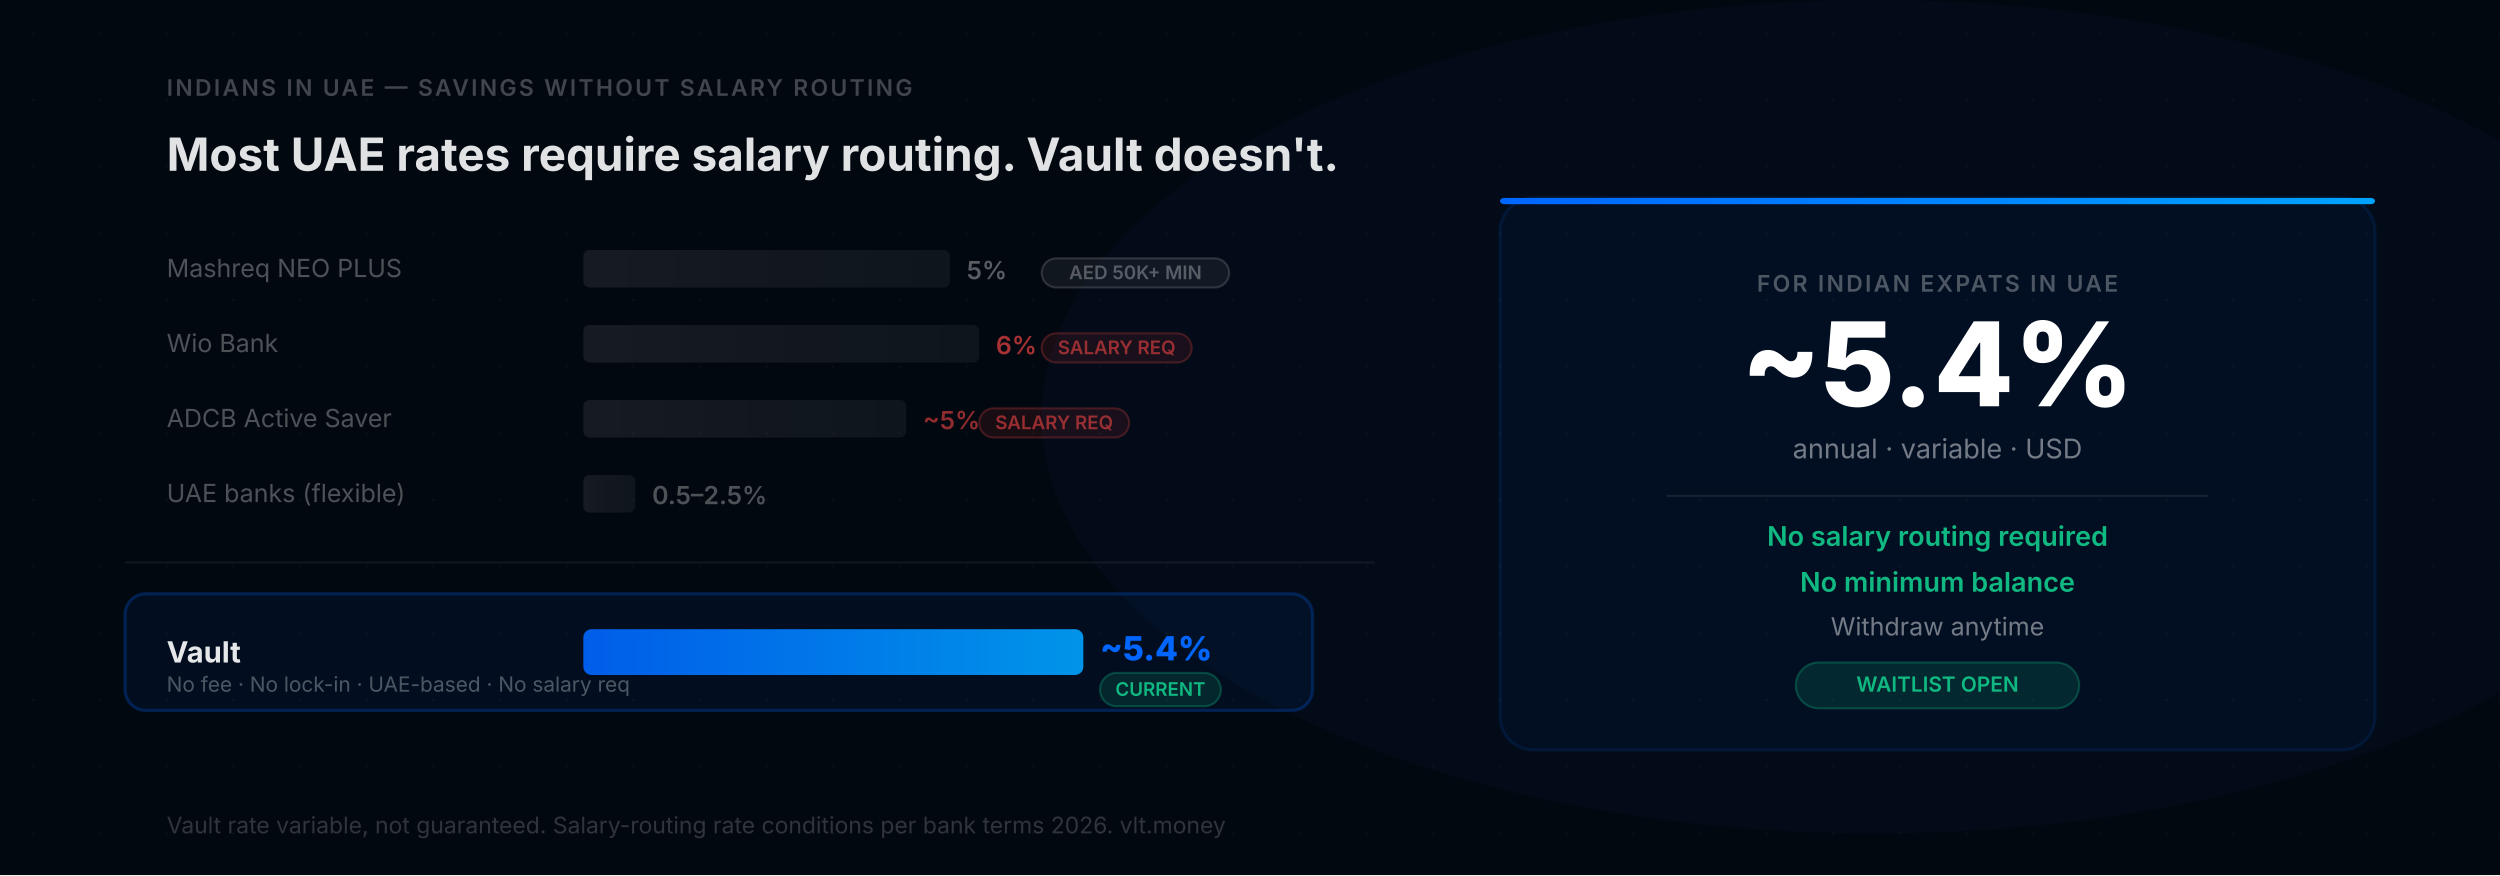
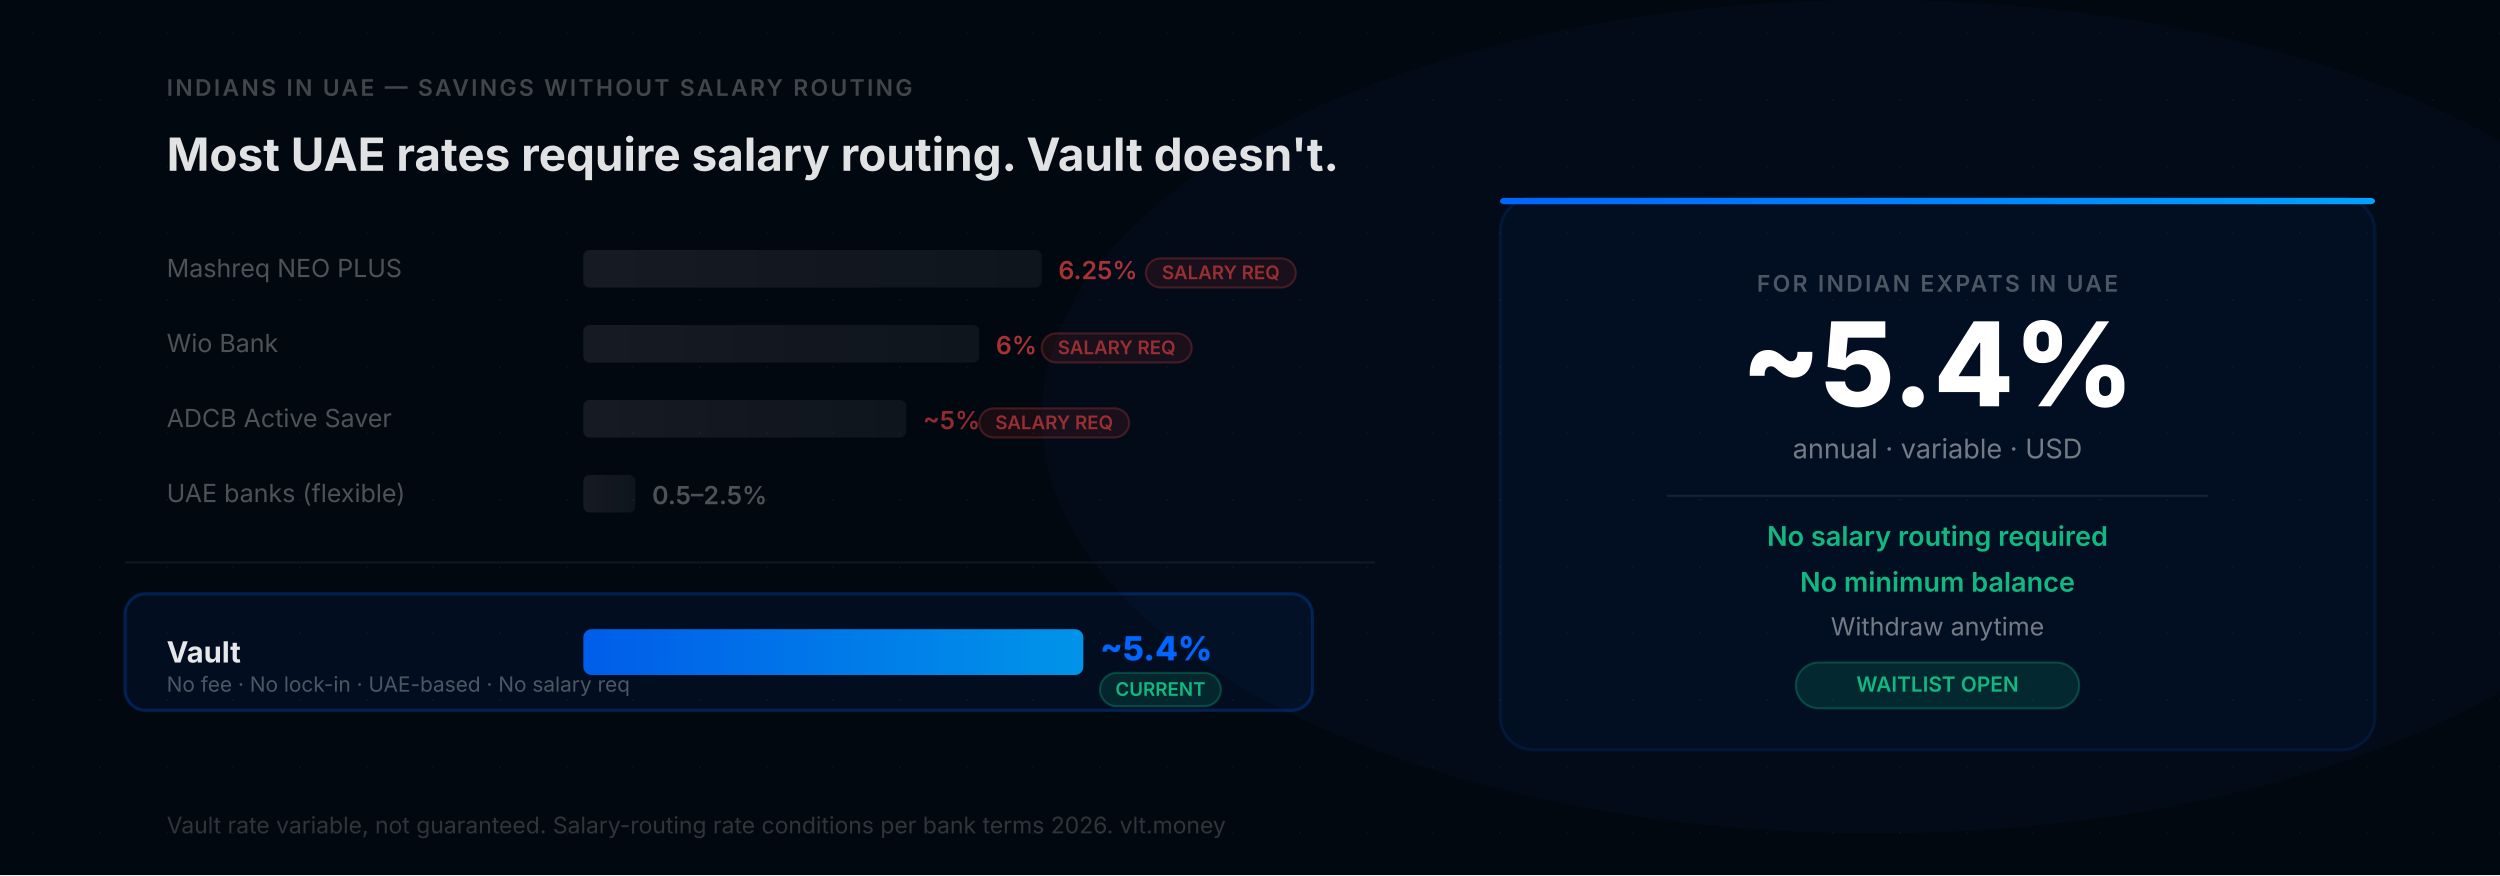
<svg xmlns="http://www.w3.org/2000/svg" viewBox="0 0 1200 420" width="1200" height="420">
  <defs>
    <pattern id="grid" width="32" height="32" patternUnits="userSpaceOnUse">
      <circle cx="16" cy="16" r="0.5" fill="rgba(255,255,255,0.04)" />
    </pattern>
    <linearGradient id="vaultBar" x1="0" y1="0" x2="1" y2="0">
      <stop offset="0%" stop-color="#0066FF" />
      <stop offset="100%" stop-color="#00A3FF" />
    </linearGradient>
    <linearGradient id="dimBar" x1="0" y1="0" x2="1" y2="0">
      <stop offset="0%" stop-color="rgba(255,255,255,0.08)" />
      <stop offset="100%" stop-color="rgba(255,255,255,0.05)" />
    </linearGradient>
  </defs>
  <rect width="1200" height="420" fill="#020810" />
  <rect width="1200" height="420" fill="url(#grid)" />
  <ellipse cx="900" cy="200" rx="400" ry="200" fill="rgba(0,102,255,0.03)" />
  <text x="80" y="46" font-family="Inter, system-ui, sans-serif" font-size="11" font-weight="600" letter-spacing="0.1em" fill="rgba(255,255,255,0.25)">INDIANS IN UAE — SAVINGS WITHOUT SALARY ROUTING</text>
  <text x="80" y="82" font-family="Inter, system-ui, sans-serif" font-size="22" font-weight="700" fill="rgba(255,255,255,0.88)">Most UAE rates require salary routing. Vault doesn't.</text>
  <text x="80" y="133" font-family="Inter, system-ui, sans-serif" font-size="12" fill="rgba(255,255,255,0.3)">Mashreq NEO PLUS</text>
-   <rect x="280" y="120" width="176" height="18" rx="3" fill="url(#dimBar)" />
-   <text x="464" y="134" font-family="Inter, system-ui, sans-serif" font-size="12" font-weight="600" fill="rgba(255,255,255,0.35)">5%</text>
-   <rect x="500" y="124" width="90" height="14" rx="7" fill="rgba(255,255,255,0.06)" stroke="rgba(255,255,255,0.15)" stroke-width="1" />
-   <text x="545" y="134" font-family="Inter, system-ui, sans-serif" font-size="9" font-weight="600" fill="rgba(255,255,255,0.3)" text-anchor="middle">AED 50K+ MIN</text>
+   <rect x="280" y="120" width="220" height="18" rx="3" fill="url(#dimBar)" />
+   <text x="508" y="134" font-family="Inter, system-ui, sans-serif" font-size="12" font-weight="600" fill="rgba(239,68,68,0.7)">6.25%</text>
+   <rect x="550" y="124" width="72" height="14" rx="7" fill="rgba(239,68,68,0.1)" stroke="rgba(239,68,68,0.25)" stroke-width="1" />
+   <text x="586" y="134" font-family="Inter, system-ui, sans-serif" font-size="9" font-weight="600" fill="rgba(239,68,68,0.6)" text-anchor="middle">SALARY REQ</text>
  <text x="80" y="169" font-family="Inter, system-ui, sans-serif" font-size="12" fill="rgba(255,255,255,0.3)">Wio Bank</text>
  <rect x="280" y="156" width="190" height="18" rx="3" fill="url(#dimBar)" />
  <text x="478" y="170" font-family="Inter, system-ui, sans-serif" font-size="12" font-weight="600" fill="rgba(239,68,68,0.7)">6%</text>
  <rect x="500" y="160" width="72" height="14" rx="7" fill="rgba(239,68,68,0.1)" stroke="rgba(239,68,68,0.25)" stroke-width="1" />
  <text x="536" y="170" font-family="Inter, system-ui, sans-serif" font-size="9" font-weight="600" fill="rgba(239,68,68,0.6)" text-anchor="middle">SALARY REQ</text>
  <text x="80" y="205" font-family="Inter, system-ui, sans-serif" font-size="12" fill="rgba(255,255,255,0.3)">ADCB Active Saver</text>
  <rect x="280" y="192" width="155" height="18" rx="3" fill="url(#dimBar)" />
  <text x="443" y="206" font-family="Inter, system-ui, sans-serif" font-size="12" font-weight="600" fill="rgba(239,68,68,0.6)">~5%</text>
  <rect x="470" y="196" width="72" height="14" rx="7" fill="rgba(239,68,68,0.1)" stroke="rgba(239,68,68,0.25)" stroke-width="1" />
  <text x="506" y="206" font-family="Inter, system-ui, sans-serif" font-size="9" font-weight="600" fill="rgba(239,68,68,0.6)" text-anchor="middle">SALARY REQ</text>
  <text x="80" y="241" font-family="Inter, system-ui, sans-serif" font-size="12" fill="rgba(255,255,255,0.3)">UAE banks (flexible)</text>
  <rect x="280" y="228" width="25" height="18" rx="3" fill="url(#dimBar)" />
  <text x="313" y="242" font-family="Inter, system-ui, sans-serif" font-size="12" font-weight="600" fill="rgba(255,255,255,0.3)">0.5–2.5%</text>
  <line x1="60" y1="270" x2="660" y2="270" stroke="rgba(255,255,255,0.06)" stroke-width="1" />
  <rect x="60" y="285" width="570" height="56" rx="10" fill="rgba(0,102,255,0.07)" stroke="rgba(0,102,255,0.25)" stroke-width="1.5" />
  <text x="80" y="318" font-family="Inter, system-ui, sans-serif" font-size="14" font-weight="700" fill="rgba(255,255,255,0.9)">Vault</text>
  <text x="80" y="332" font-family="Inter, system-ui, sans-serif" font-size="10" fill="rgba(255,255,255,0.3)">No fee · No lock-in · UAE-based · No salary req</text>
  <rect x="280" y="302" width="240" height="22" rx="4" fill="url(#vaultBar)" opacity="0.9" />
  <text x="528" y="317" font-family="Inter, system-ui, sans-serif" font-size="16" font-weight="800" fill="#0066FF">~5.4%</text>
  <rect x="528" y="323" width="58" height="16" rx="8" fill="rgba(16,185,129,0.15)" stroke="rgba(16,185,129,0.3)" stroke-width="1" />
  <text x="557" y="334" font-family="Inter, system-ui, sans-serif" font-size="9" font-weight="600" fill="#10B981" text-anchor="middle">CURRENT</text>
  <rect x="720" y="95" width="420" height="265" rx="16" fill="rgba(0,102,255,0.05)" stroke="rgba(0,102,255,0.12)" stroke-width="1.5" />
  <rect x="720" y="95" width="420" height="3" rx="2" fill="url(#vaultBar)" />
  <text x="930" y="140" font-family="Inter, system-ui, sans-serif" font-size="11" font-weight="600" letter-spacing="0.1em" fill="rgba(255,255,255,0.3)" text-anchor="middle">FOR INDIAN EXPATS IN UAE</text>
  <text x="930" y="195" font-family="Inter, system-ui, sans-serif" font-size="56" font-weight="800" fill="#FFFFFF" text-anchor="middle">~5.4%</text>
  <text x="930" y="220" font-family="Inter, system-ui, sans-serif" font-size="13" fill="rgba(255,255,255,0.45)" text-anchor="middle">annual · variable · USD</text>
  <line x1="800" y1="238" x2="1060" y2="238" stroke="rgba(255,255,255,0.08)" stroke-width="1" />
  <text x="930" y="262" font-family="Inter, system-ui, sans-serif" font-size="13" font-weight="600" fill="#10B981" text-anchor="middle">No salary routing required</text>
  <text x="930" y="284" font-family="Inter, system-ui, sans-serif" font-size="13" font-weight="600" fill="#10B981" text-anchor="middle">No minimum balance</text>
  <text x="930" y="305" font-family="Inter, system-ui, sans-serif" font-size="12" fill="rgba(255,255,255,0.45)" text-anchor="middle">Withdraw anytime</text>
  <rect x="862" y="318" width="136" height="22" rx="11" fill="rgba(16,185,129,0.15)" stroke="rgba(16,185,129,0.3)" stroke-width="1" />
  <text x="930" y="332" font-family="Inter, system-ui, sans-serif" font-size="10" font-weight="600" fill="#10B981" text-anchor="middle">WAITLIST OPEN</text>
  <text x="80" y="400" font-family="Inter, system-ui, sans-serif" font-size="11" fill="rgba(255,255,255,0.18)">Vault rate variable, not guaranteed. Salary-routing rate conditions per bank terms 2026. vlt.money</text>
</svg>
